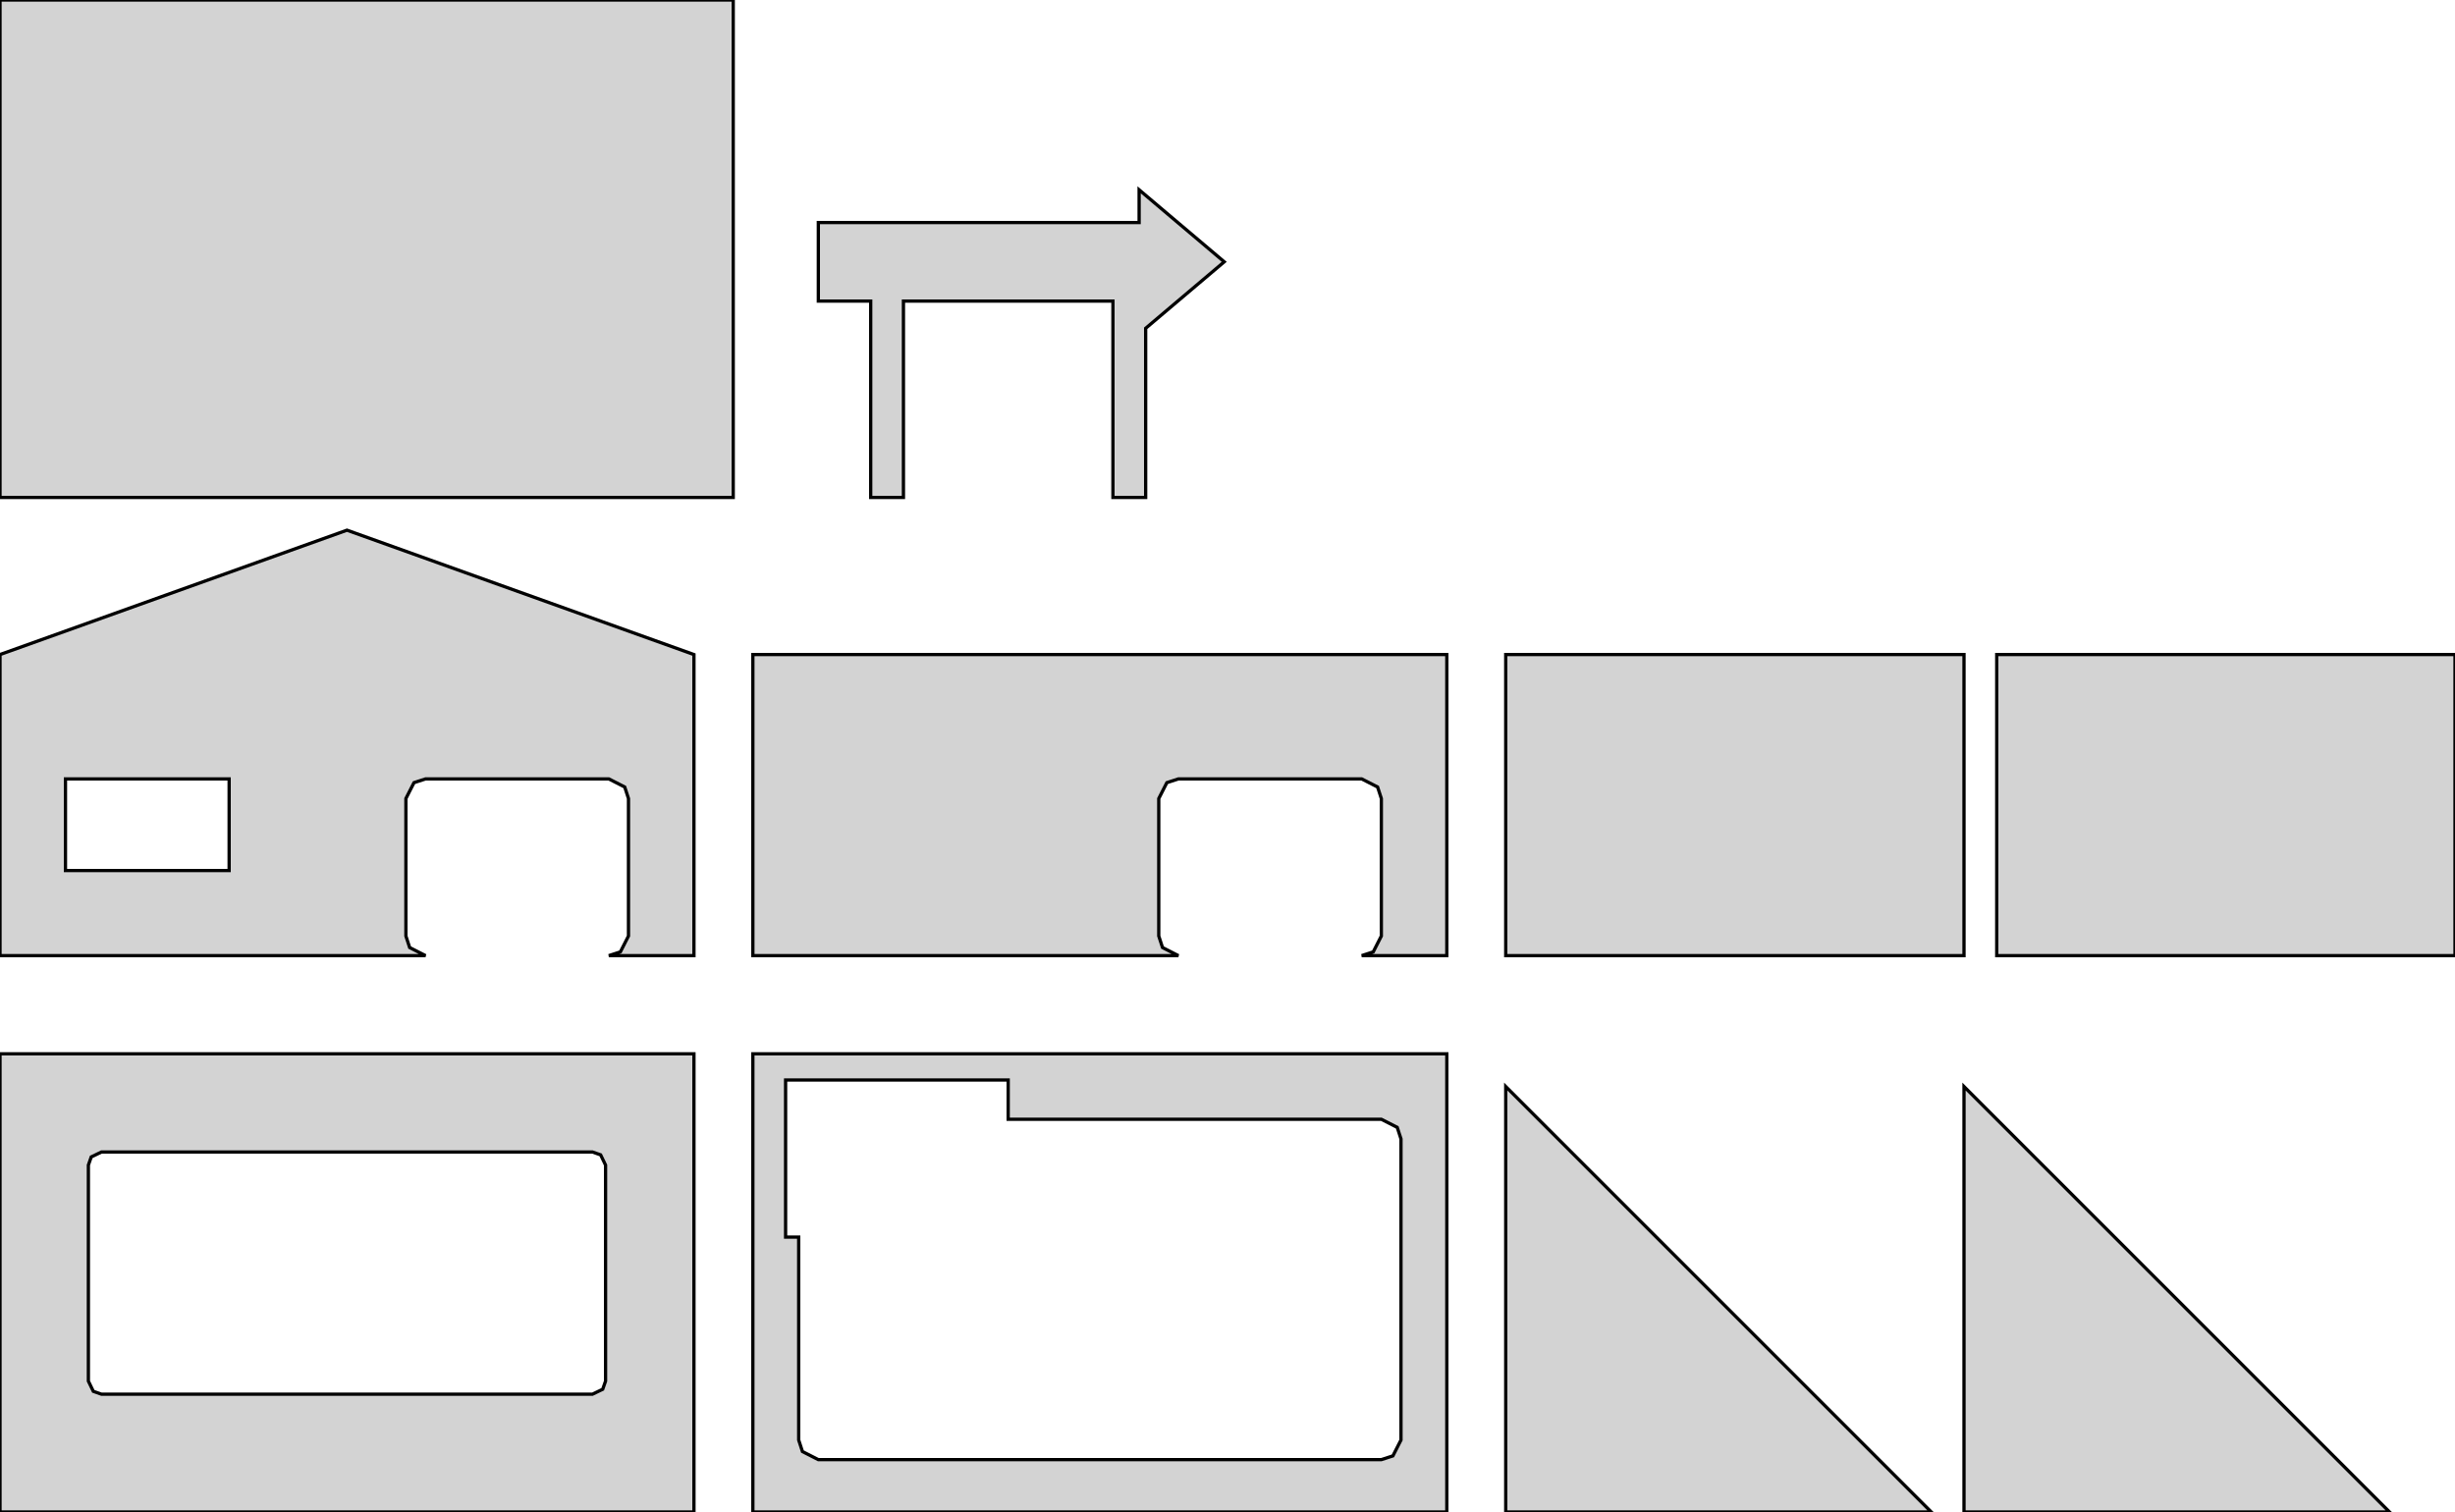
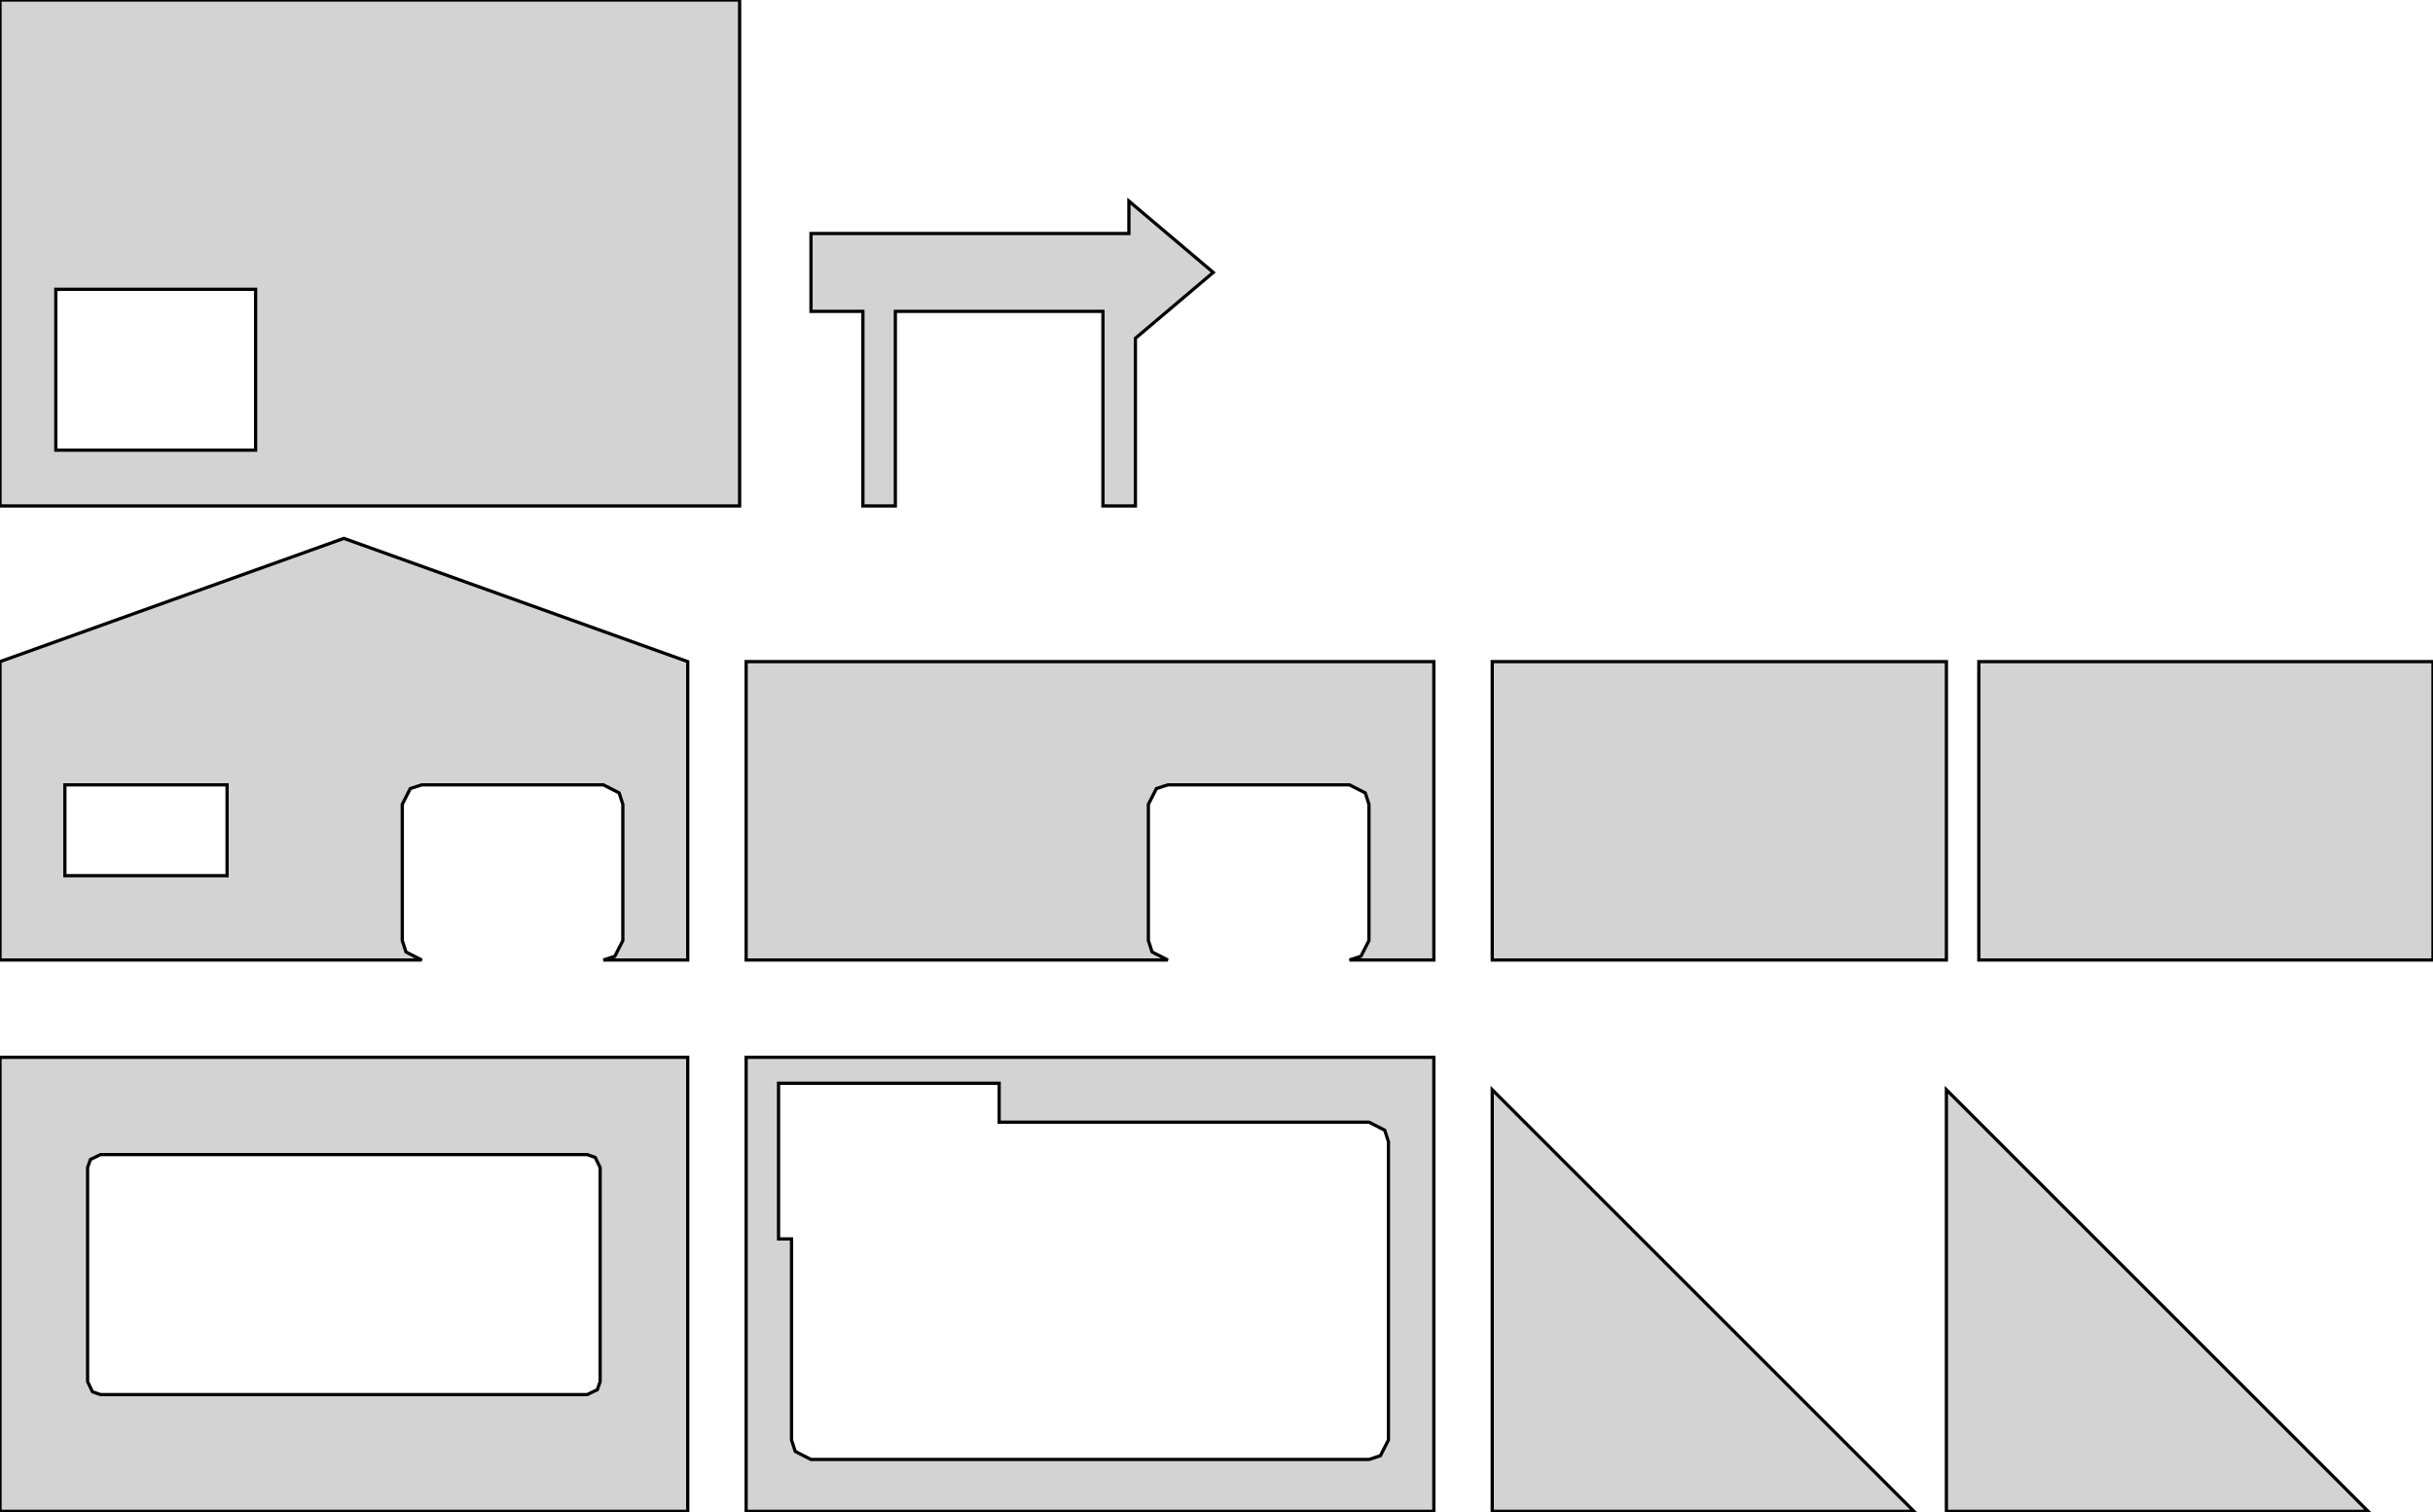
- <svg xmlns="http://www.w3.org/2000/svg" width="375mm" height="231mm" viewBox="0 -231 375 231" version="1.1">
-   <path d=" M 112,-231 L 0,-231 L 0,-155 L 112,-155 z M 138,-185 L 170,-185 L 170,-155 L 175,-155 L 175,-180.846 L 187,-191  L 174,-202 L 174,-197 L 125,-197 L 125,-185 L 133,-185 L 133,-155  L 138,-155 z M 62.573,-86.237 L 62,-88 L 62,-109 L 63.237,-111.427 L 65,-112 L 93,-112  L 95.427,-110.763 L 96,-109 L 96,-88 L 94.763,-85.573 L 93,-85 L 106,-85  L 106,-131 L 53,-150 L 0,-131 L 0,-85 L 65,-85 z M 10,-98 L 10,-112 L 35,-112 L 35,-98 z M 177.573,-86.237 L 177,-88 L 177,-109 L 178.237,-111.427 L 180,-112 L 208,-112  L 210.427,-110.763 L 211,-109 L 211,-88 L 209.763,-85.573 L 208,-85 L 221,-85  L 221,-131 L 115,-131 L 115,-85 L 180,-85 z M 300,-131 L 230,-131 L 230,-85 L 300,-85 z M 375,-131 L 305,-131 L 305,-85 L 375,-85 z M 106,-70 L 0,-70 L 0,-0 L 106,-0 z M 15.5,-18 L 14.253,-18.436 L 13.5,-20 L 13.5,-53 L 13.936,-54.247 L 15.5,-55  L 90.5,-55 L 91.747,-54.564 L 92.5,-53 L 92.5,-20 L 92.064,-18.753 L 90.5,-18  z M 221,-70 L 115,-70 L 115,-0 L 221,-0 z M 125,-8 L 122.573,-9.237 L 122,-11 L 122,-42 L 120,-42 L 120,-66  L 154,-66 L 154,-60 L 211,-60 L 213.427,-58.763 L 214,-57 L 214,-11  L 212.763,-8.573 L 211,-8 z M 230,-65 L 230,-0 L 295,-0 z M 300,-65 L 300,-0 L 365,-0 z " stroke="black" fill="lightgray" stroke-width="0.5" />
+ <svg xmlns="http://www.w3.org/2000/svg" width="375mm" height="233mm" viewBox="0 -233 375 233" version="1.1">
+   <path d=" M 114,-233 L 0,-233 L 0,-155 L 114,-155 z M 8.6,-163.6 L 8.6,-188.4 L 39.4,-188.4 L 39.4,-163.6 z M 138,-185 L 170,-185 L 170,-155 L 175,-155 L 175,-180.846 L 187,-191  L 174,-202 L 174,-197 L 125,-197 L 125,-185 L 133,-185 L 133,-155  L 138,-155 z M 62.573,-86.237 L 62,-88 L 62,-109 L 63.237,-111.427 L 65,-112 L 93,-112  L 95.427,-110.763 L 96,-109 L 96,-88 L 94.763,-85.573 L 93,-85 L 106,-85  L 106,-131 L 53,-150 L 0,-131 L 0,-85 L 65,-85 z M 10,-98 L 10,-112 L 35,-112 L 35,-98 z M 177.573,-86.237 L 177,-88 L 177,-109 L 178.237,-111.427 L 180,-112 L 208,-112  L 210.427,-110.763 L 211,-109 L 211,-88 L 209.763,-85.573 L 208,-85 L 221,-85  L 221,-131 L 115,-131 L 115,-85 L 180,-85 z M 300,-131 L 230,-131 L 230,-85 L 300,-85 z M 375,-131 L 305,-131 L 305,-85 L 375,-85 z M 106,-70 L 0,-70 L 0,-0 L 106,-0 z M 15.5,-18 L 14.253,-18.436 L 13.5,-20 L 13.5,-53 L 13.936,-54.247 L 15.5,-55  L 90.5,-55 L 91.747,-54.564 L 92.5,-53 L 92.5,-20 L 92.064,-18.753 L 90.5,-18  z M 221,-70 L 115,-70 L 115,-0 L 221,-0 z M 125,-8 L 122.573,-9.237 L 122,-11 L 122,-42 L 120,-42 L 120,-66  L 154,-66 L 154,-60 L 211,-60 L 213.427,-58.763 L 214,-57 L 214,-11  L 212.763,-8.573 L 211,-8 z M 230,-65 L 230,-0 L 295,-0 z M 300,-65 L 300,-0 L 365,-0 z " stroke="black" fill="lightgray" stroke-width="0.5" />
</svg>
